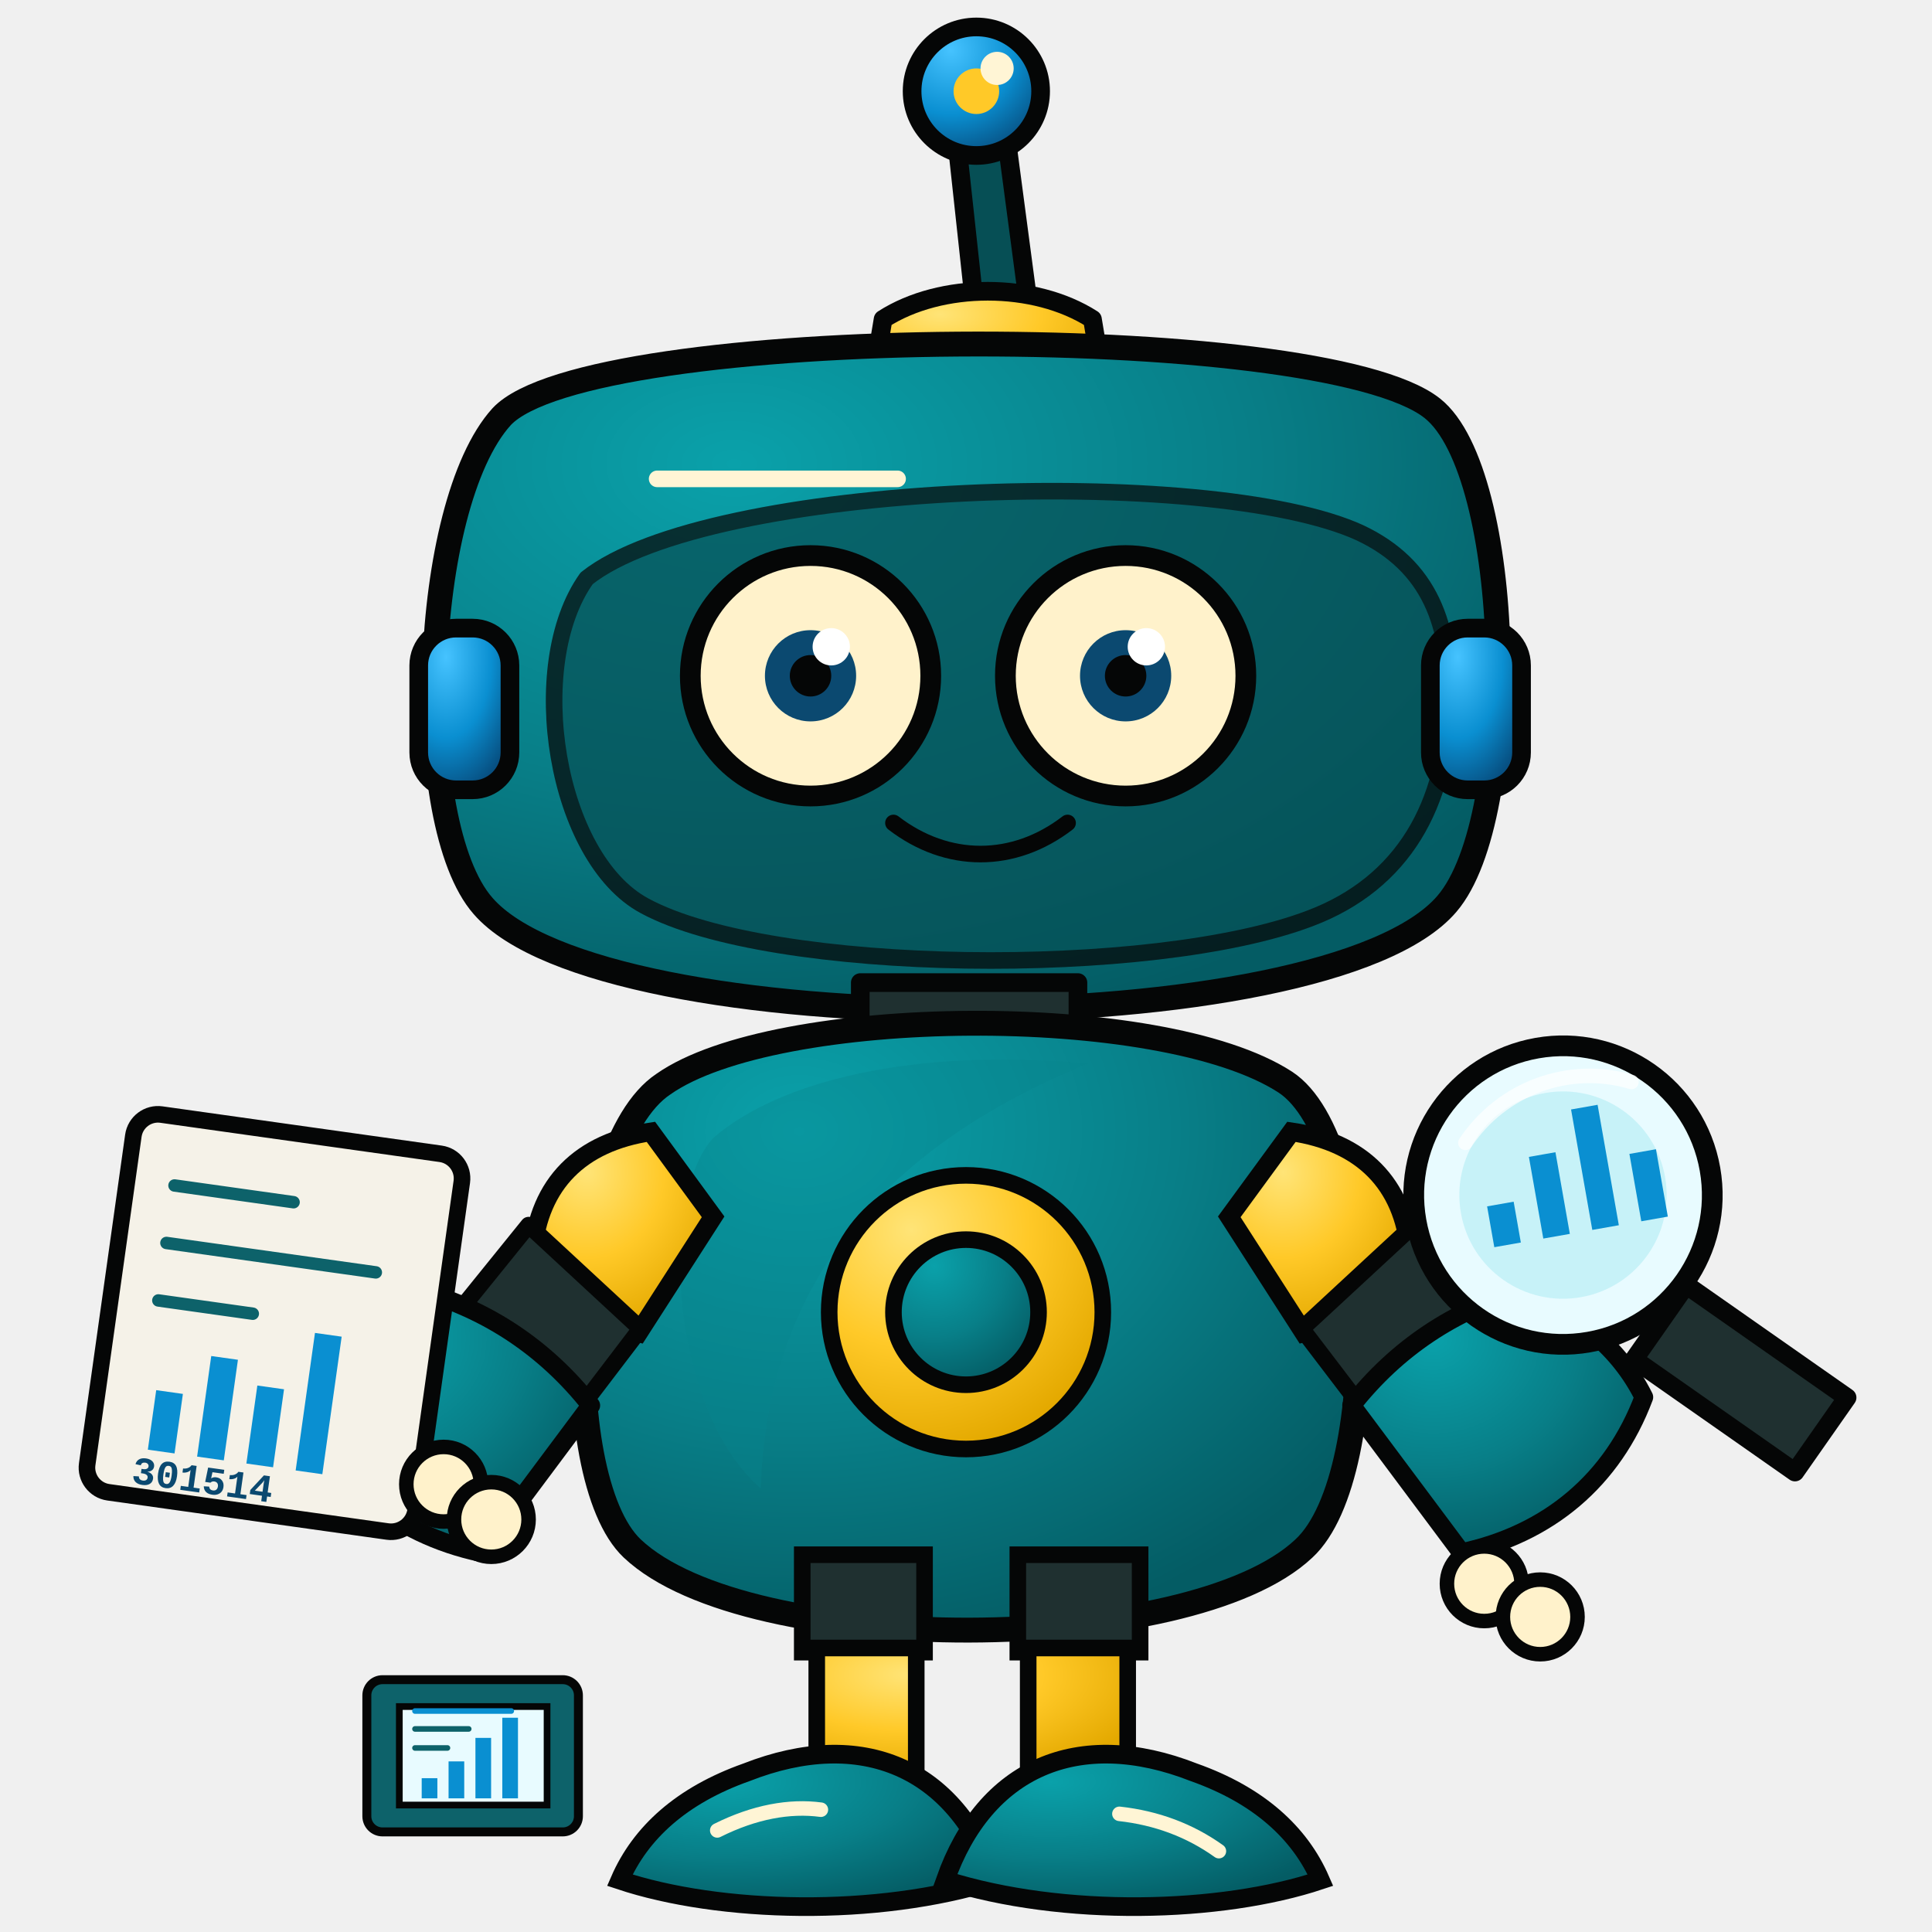
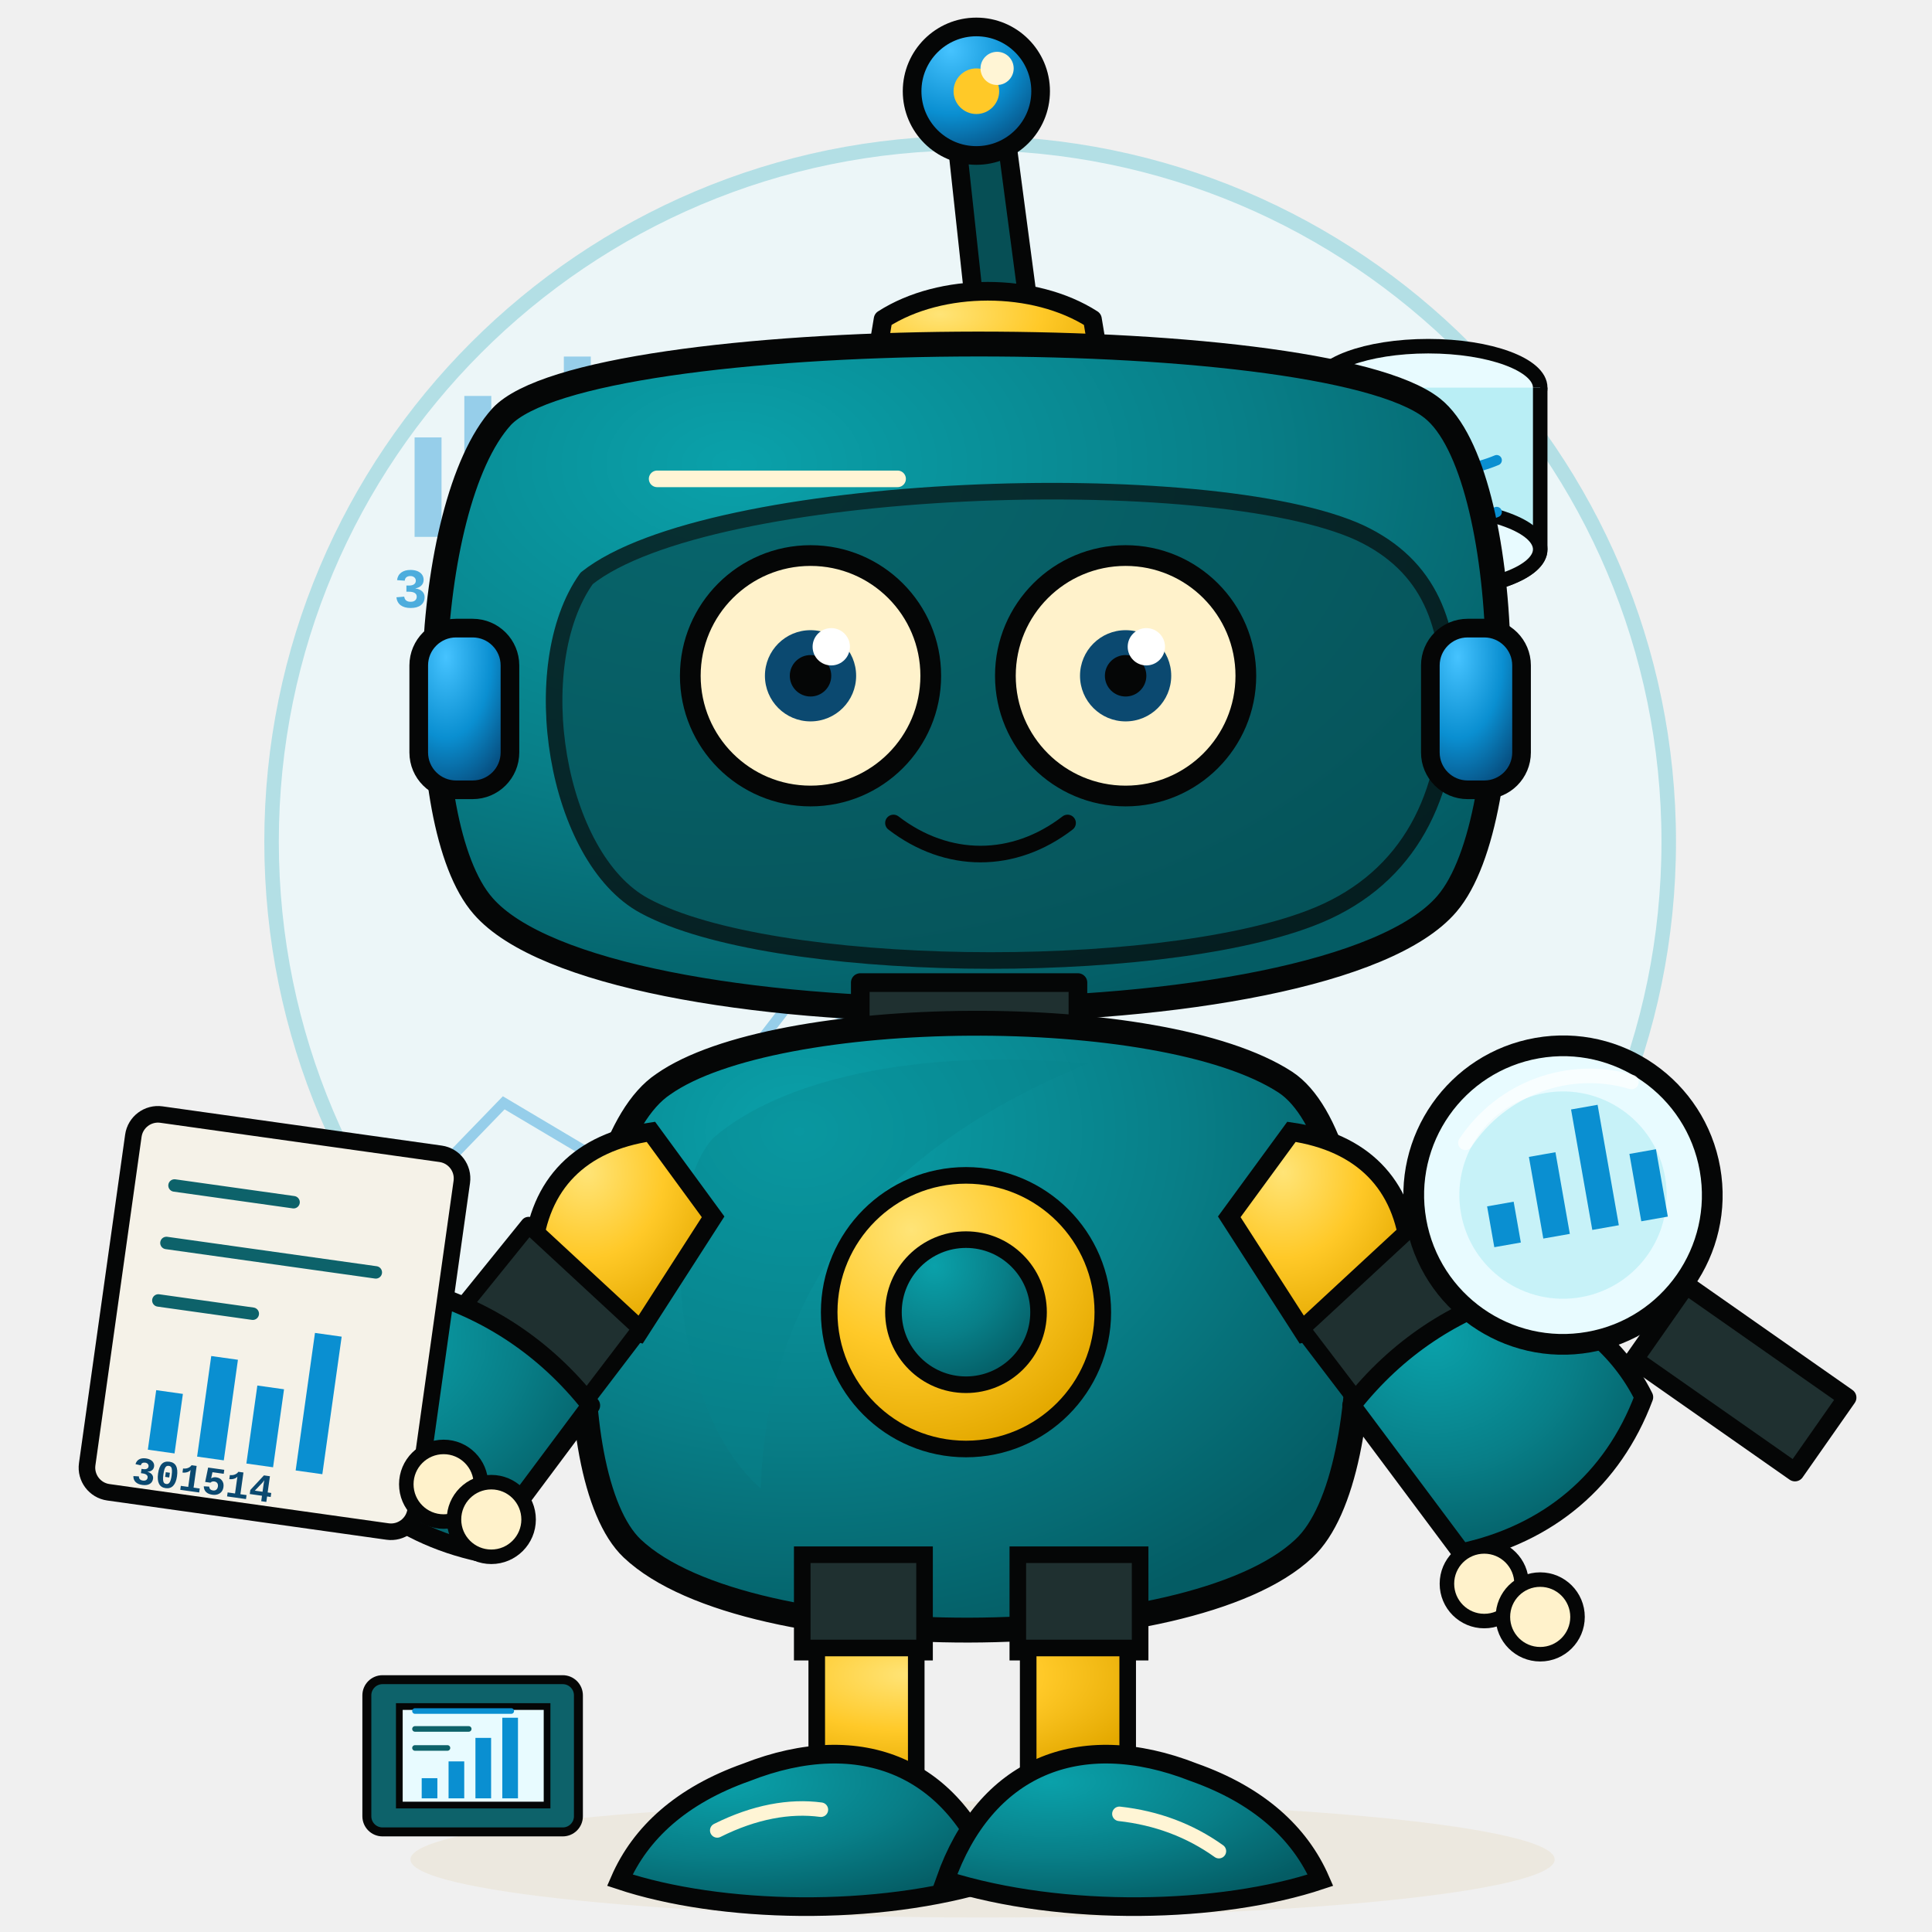
<svg xmlns="http://www.w3.org/2000/svg" viewBox="44 33 932 932" version="1.1" role="img" aria-labelledby="title desc">
  <defs>
    <radialGradient id="teal" cx="28%" cy="18%" r="88%">
      <stop offset="0" stop-color="#0aa1aa" />
      <stop offset="0.55" stop-color="#087f88" />
      <stop offset="1" stop-color="#045c64" />
    </radialGradient>
    <radialGradient id="blue" cx="30%" cy="18%" r="86%">
      <stop offset="0" stop-color="#46c3ff" />
      <stop offset=".58" stop-color="#0a8fd1" />
      <stop offset="1" stop-color="#075082" />
    </radialGradient>
    <radialGradient id="gold" cx="30%" cy="20%" r="82%">
      <stop offset="0" stop-color="#ffe477" />
      <stop offset="0.52" stop-color="#ffc928" />
      <stop offset="1" stop-color="#e4a900" />
    </radialGradient>
    <radialGradient id="cream" cx="30%" cy="20%" r="86%">
      <stop offset="0" stop-color="#fff2cb" />
      <stop offset="1" stop-color="#fff2cb" />
    </radialGradient>
  </defs>
  <rect width="1024" height="1024" fill="none" />
+   <ellipse fill="#e8ddc7" cx="518" cy="930" rx="276" ry="28" opacity=".42" />
  <g id="data-roster" transform="translate(0 8)">
+     <g id="analysis-backdrop">
+       <circle fill="#e8fbff" stroke="#7fd0dc" stroke-width="7" cx="512" cy="431" r="337" opacity=".54" />
+       <path fill="none" stroke="#0a8fd1" stroke-width="5" stroke-linecap="round" opacity=".38" d="M226 620l61-63 69 41 72-93 70 31 83-110 74 66 87-126" />
+       <circle fill="#0a8fd1" cx="226" cy="620" r="7" opacity=".75" />
+       <circle fill="#0a8fd1" cx="356" cy="598" r="7" opacity=".75" />
+       <circle fill="#0a8fd1" cx="498" cy="536" r="7" opacity=".75" />
+       <circle fill="#0a8fd1" cx="655" cy="492" r="7" opacity=".75" />
+       <path fill="#0a8fd1" opacity=".38" d="M244 236h13v48h-13zM268 216h13v68h-13zM292 252h13v32h-13zM316 197h13v87h-13z" />
+       <text x="692" y="286" font-family="Monaco, Menlo, Consolas, Courier New, monospace" font-size="28" font-weight="700" fill="#0a8fd1" opacity=".7">1010</text>
+       <text x="234" y="318" font-family="Monaco, Menlo, Consolas, Courier New, monospace" font-size="27" font-weight="700" fill="#0a8fd1" opacity=".7">301514</text>
+       <g id="database-stack" transform="translate(733 212)">
+         <ellipse fill="#e8fbff" stroke="#050606" stroke-width="7" cx="0" cy="0" rx="54" ry="20" />
+         <path fill="#b9eef5" stroke="#050606" stroke-width="7" d="M-54 0v78c0 11 24 20 54 20s54-9 54-20V0" />
+         <ellipse fill="#e8fbff" stroke="#050606" stroke-width="7" cx="0" cy="78" rx="54" ry="20" />
+         <path fill="none" stroke="#0a8fd1" stroke-width="5" stroke-linecap="round" d="M-33 35c20 8 47 8 66 0M-33 60c20 8 47 8 66 0" />
+       </g>
+     </g>
    <g id="antenna">
      <path fill="#064f55" stroke="#050606" stroke-width="9" stroke-linecap="round" stroke-linejoin="round" d="M514 171l-9-83h24l11 83z" />
      <circle fill="url(#blue)" stroke="#050606" stroke-width="9" cx="515" cy="69" r="31" />
      <circle fill="#ffc928" cx="515" cy="69" r="11" />
      <circle fill="#fff5d5" cx="525" cy="58" r="8" />
      <path fill="url(#gold)" stroke="#050606" stroke-width="9" stroke-linejoin="round" d="M470 179c28-18 73-18 101 0l7 42H463z" />
    </g>
    <g id="head">
      <path fill="url(#teal)" stroke="#050606" stroke-width="12" stroke-linecap="round" stroke-linejoin="round" d="M286 226c42-45 395-47 449-4 39 31 43 197 7 239-58 68-407 68-465 1-35-40-30-193 9-236z" />
      <path fill="#064f55" stroke="#050606" stroke-width="8" stroke-linecap="round" stroke-linejoin="round" opacity=".72" d="M327 304c59-47 301-55 373-22 34 16 44 45 43 82-1 49-22 87-67 104-76 29-260 27-321-6-43-23-58-116-28-158z" />
      <circle fill="url(#cream)" stroke="#050606" stroke-width="10" cx="435" cy="351" r="58" />
      <circle fill="url(#cream)" stroke="#050606" stroke-width="10" cx="587" cy="351" r="58" />
      <circle fill="#0b4970" cx="435" cy="351" r="22" />
      <circle fill="#0b4970" cx="587" cy="351" r="22" />
      <circle fill="#050606" cx="435" cy="351" r="10" />
      <circle fill="#050606" cx="587" cy="351" r="10" />
      <circle fill="#fff" cx="445" cy="337" r="9" />
      <circle fill="#fff" cx="597" cy="337" r="9" />
      <path fill="none" stroke="#050606" stroke-width="8" stroke-linecap="round" d="M475 422c26 20 58 20 84 0" />
      <path fill="none" stroke="#fff5d5" stroke-width="8" stroke-linecap="round" d="M361 256h116" />
    </g>
    <g id="ears">
      <rect fill="url(#blue)" stroke="#050606" stroke-width="9" x="246" y="328" width="44" height="78" rx="18" />
      <rect fill="url(#blue)" stroke="#050606" stroke-width="9" x="734" y="328" width="44" height="78" rx="18" />
    </g>
    <g id="neck-body">
      <path fill="#1f3030" stroke="#050606" stroke-width="9" stroke-linejoin="round" d="M459 499h105v44c-31 17-75 17-105 0z" />
      <path fill="url(#teal)" stroke="#050606" stroke-width="12" stroke-linecap="round" stroke-linejoin="round" d="M364 548c54-38 240-40 300-1 43 28 48 189 9 225-55 52-268 53-324 0-37-35-30-194 15-224z" />
      <path fill="#07848d" opacity=".35" d="M388 574c36-31 106-43 181-36-103 42-155 110-158 205-43-37-50-139-23-169z" />
      <g id="chest-o-ring">
        <circle fill="url(#gold)" stroke="#050606" stroke-width="8" stroke-linecap="round" stroke-linejoin="round" cx="510" cy="658" r="66" />
        <circle fill="url(#teal)" stroke="#050606" stroke-width="8" stroke-linecap="round" stroke-linejoin="round" cx="510" cy="658" r="35" />
      </g>
    </g>
    <g id="left-report-arm">
      <path fill="url(#gold)" stroke="#050606" stroke-width="9" d="M358 571c-34 5-54 25-57 58 9 20 27 33 51 39l36-56z" />
      <path fill="#1f3030" stroke="#050606" stroke-width="8" stroke-linejoin="round" d="M299 616l54 50-32 42-60-45z" />
      <path fill="url(#teal)" stroke="#050606" stroke-width="9" stroke-linejoin="round" d="M248 648c31 9 59 27 81 55l-53 71c-42-9-73-35-88-75 12-24 32-40 60-51z" />
      <g id="data-report" transform="translate(110 561) rotate(8)">
        <rect fill="#f5f2e8" stroke="#050606" stroke-width="8" x="0" y="0" width="160" height="184" rx="12" />
        <path fill="none" stroke="#0d626a" stroke-width="6" stroke-linecap="round" d="M23 33h58M23 61h102M23 89h46" />
        <path fill="#0a8fd1" d="M28 132h13v29H28zM52 112h13v49H52zM76 123h13v38H76zM100 94h13v67h-13z" />
        <text x="22" y="178" font-family="Monaco, Menlo, Consolas, Courier New, monospace" font-size="19" font-weight="700" fill="#0b4970">301514</text>
      </g>
      <circle fill="url(#cream)" stroke="#050606" stroke-width="7" cx="258" cy="741" r="18" />
      <circle fill="url(#cream)" stroke="#050606" stroke-width="7" cx="281" cy="758" r="18" />
    </g>
    <g id="right-magnifier-arm">
      <path fill="url(#gold)" stroke="#050606" stroke-width="9" d="M667 571c34 5 54 25 57 58-9 20-27 33-51 39l-36-56z" />
      <path fill="#1f3030" stroke="#050606" stroke-width="8" stroke-linejoin="round" d="M726 616l-54 50 32 42 60-45z" />
      <path fill="url(#teal)" stroke="#050606" stroke-width="9" stroke-linejoin="round" d="M777 648c-31 9-59 27-81 55l53 71c42-9 73-35 88-75-12-24-32-40-60-51z" />
      <g id="magnifier" transform="translate(703 535) rotate(-10)">
        <circle fill="#e8fbff" stroke="#050606" stroke-width="10" cx="82" cy="82" r="72" />
        <circle fill="#b9eef5" cx="82" cy="82" r="50" opacity=".7" />
        <path fill="#0a8fd1" d="M45 101h13V81H45zM69 101h13V61H69zM93 101h13V42H93zM117 101h13V68h-13z" />
        <path fill="none" stroke="#fff" stroke-width="7" stroke-linecap="round" opacity=".7" d="M40 49c22-23 56-29 84-15" />
        <path fill="#1f3030" stroke="#050606" stroke-width="9" stroke-linecap="round" stroke-linejoin="round" d="M133 135l67 67-31 31-67-67z" />
      </g>
      <circle fill="url(#cream)" stroke="#050606" stroke-width="7" cx="760" cy="789" r="18" />
      <circle fill="url(#cream)" stroke="#050606" stroke-width="7" cx="787" cy="805" r="18" />
    </g>
    <g id="data-role-badge" transform="translate(272 872) scale(0.54) translate(-512.5 -669)">
      <rect fill="#0d626a" stroke="#050606" stroke-width="8" x="418" y="601" width="189" height="136" rx="14" />
      <path fill="#e8fbff" stroke="#050606" stroke-width="6" d="M447 625h132v88H447z" />
      <path fill="#0a8fd1" d="M467 689h14v18h-14zM491 674h14v33h-14zM515 653h14v54h-14zM539 635h14v72h-14z" />
      <path fill="none" stroke="#0d626a" stroke-width="5" stroke-linecap="round" d="M461 645h48M461 662h29" />
      <path fill="none" stroke="#0a8fd1" stroke-width="5" stroke-linecap="round" d="M461 629h86" />
    </g>
    <g id="legs">
      <path fill="#1f3030" stroke="#050606" stroke-width="8" d="M431 775h59v47h-59zM535 775h59v47h-59z" />
      <path fill="url(#gold)" stroke="#050606" stroke-width="8" d="M438 820h48v64h-48zM540 820h48v64h-48z" />
      <path fill="url(#teal)" stroke="#050606" stroke-width="9" d="M404 880c56-22 101-2 120 52-57 18-133 16-181 0 10-23 30-41 61-52z" />
      <path fill="url(#teal)" stroke="#050606" stroke-width="9" d="M620 880c-56-22-101-2-120 52 57 18 133 16 181 0-10-23-30-41-61-52z" />
      <path fill="none" stroke="#fff5d5" stroke-width="7" stroke-linecap="round" d="M390 908c18-9 35-12 50-10" />
      <path fill="none" stroke="#fff5d5" stroke-width="7" stroke-linecap="round" d="M584 900c18 2 34 8 48 18" />
    </g>
  </g>
</svg>
